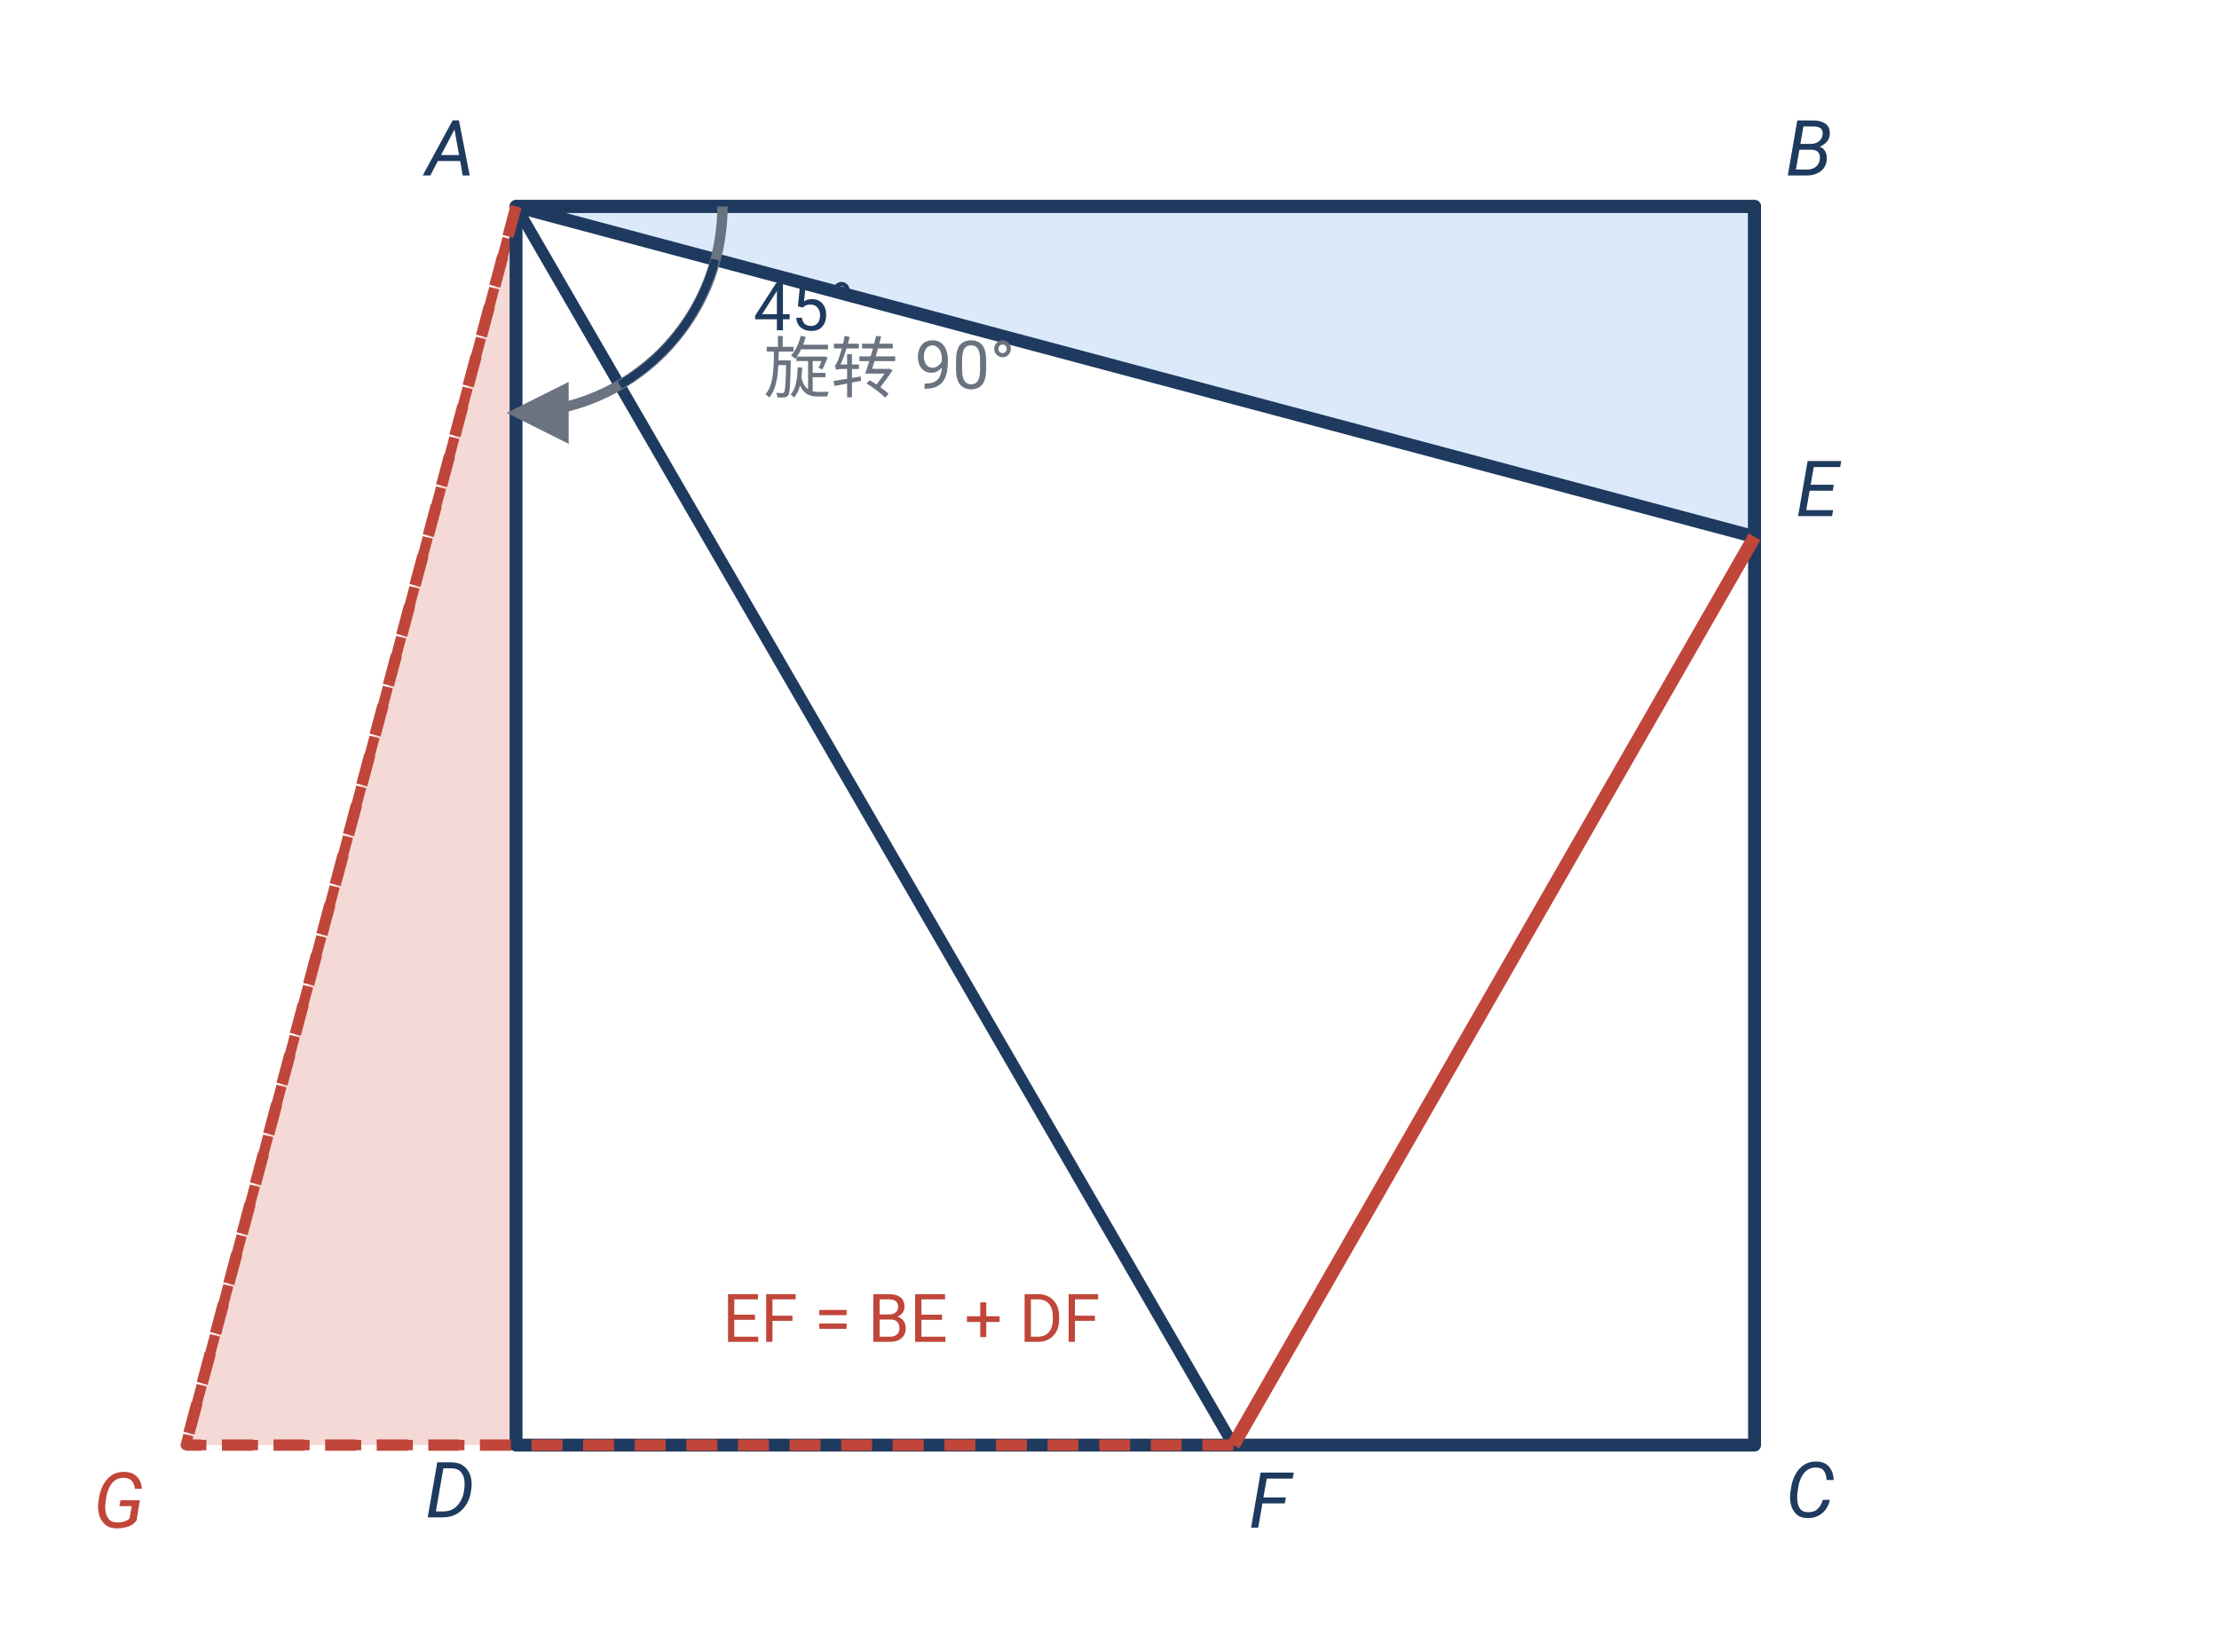
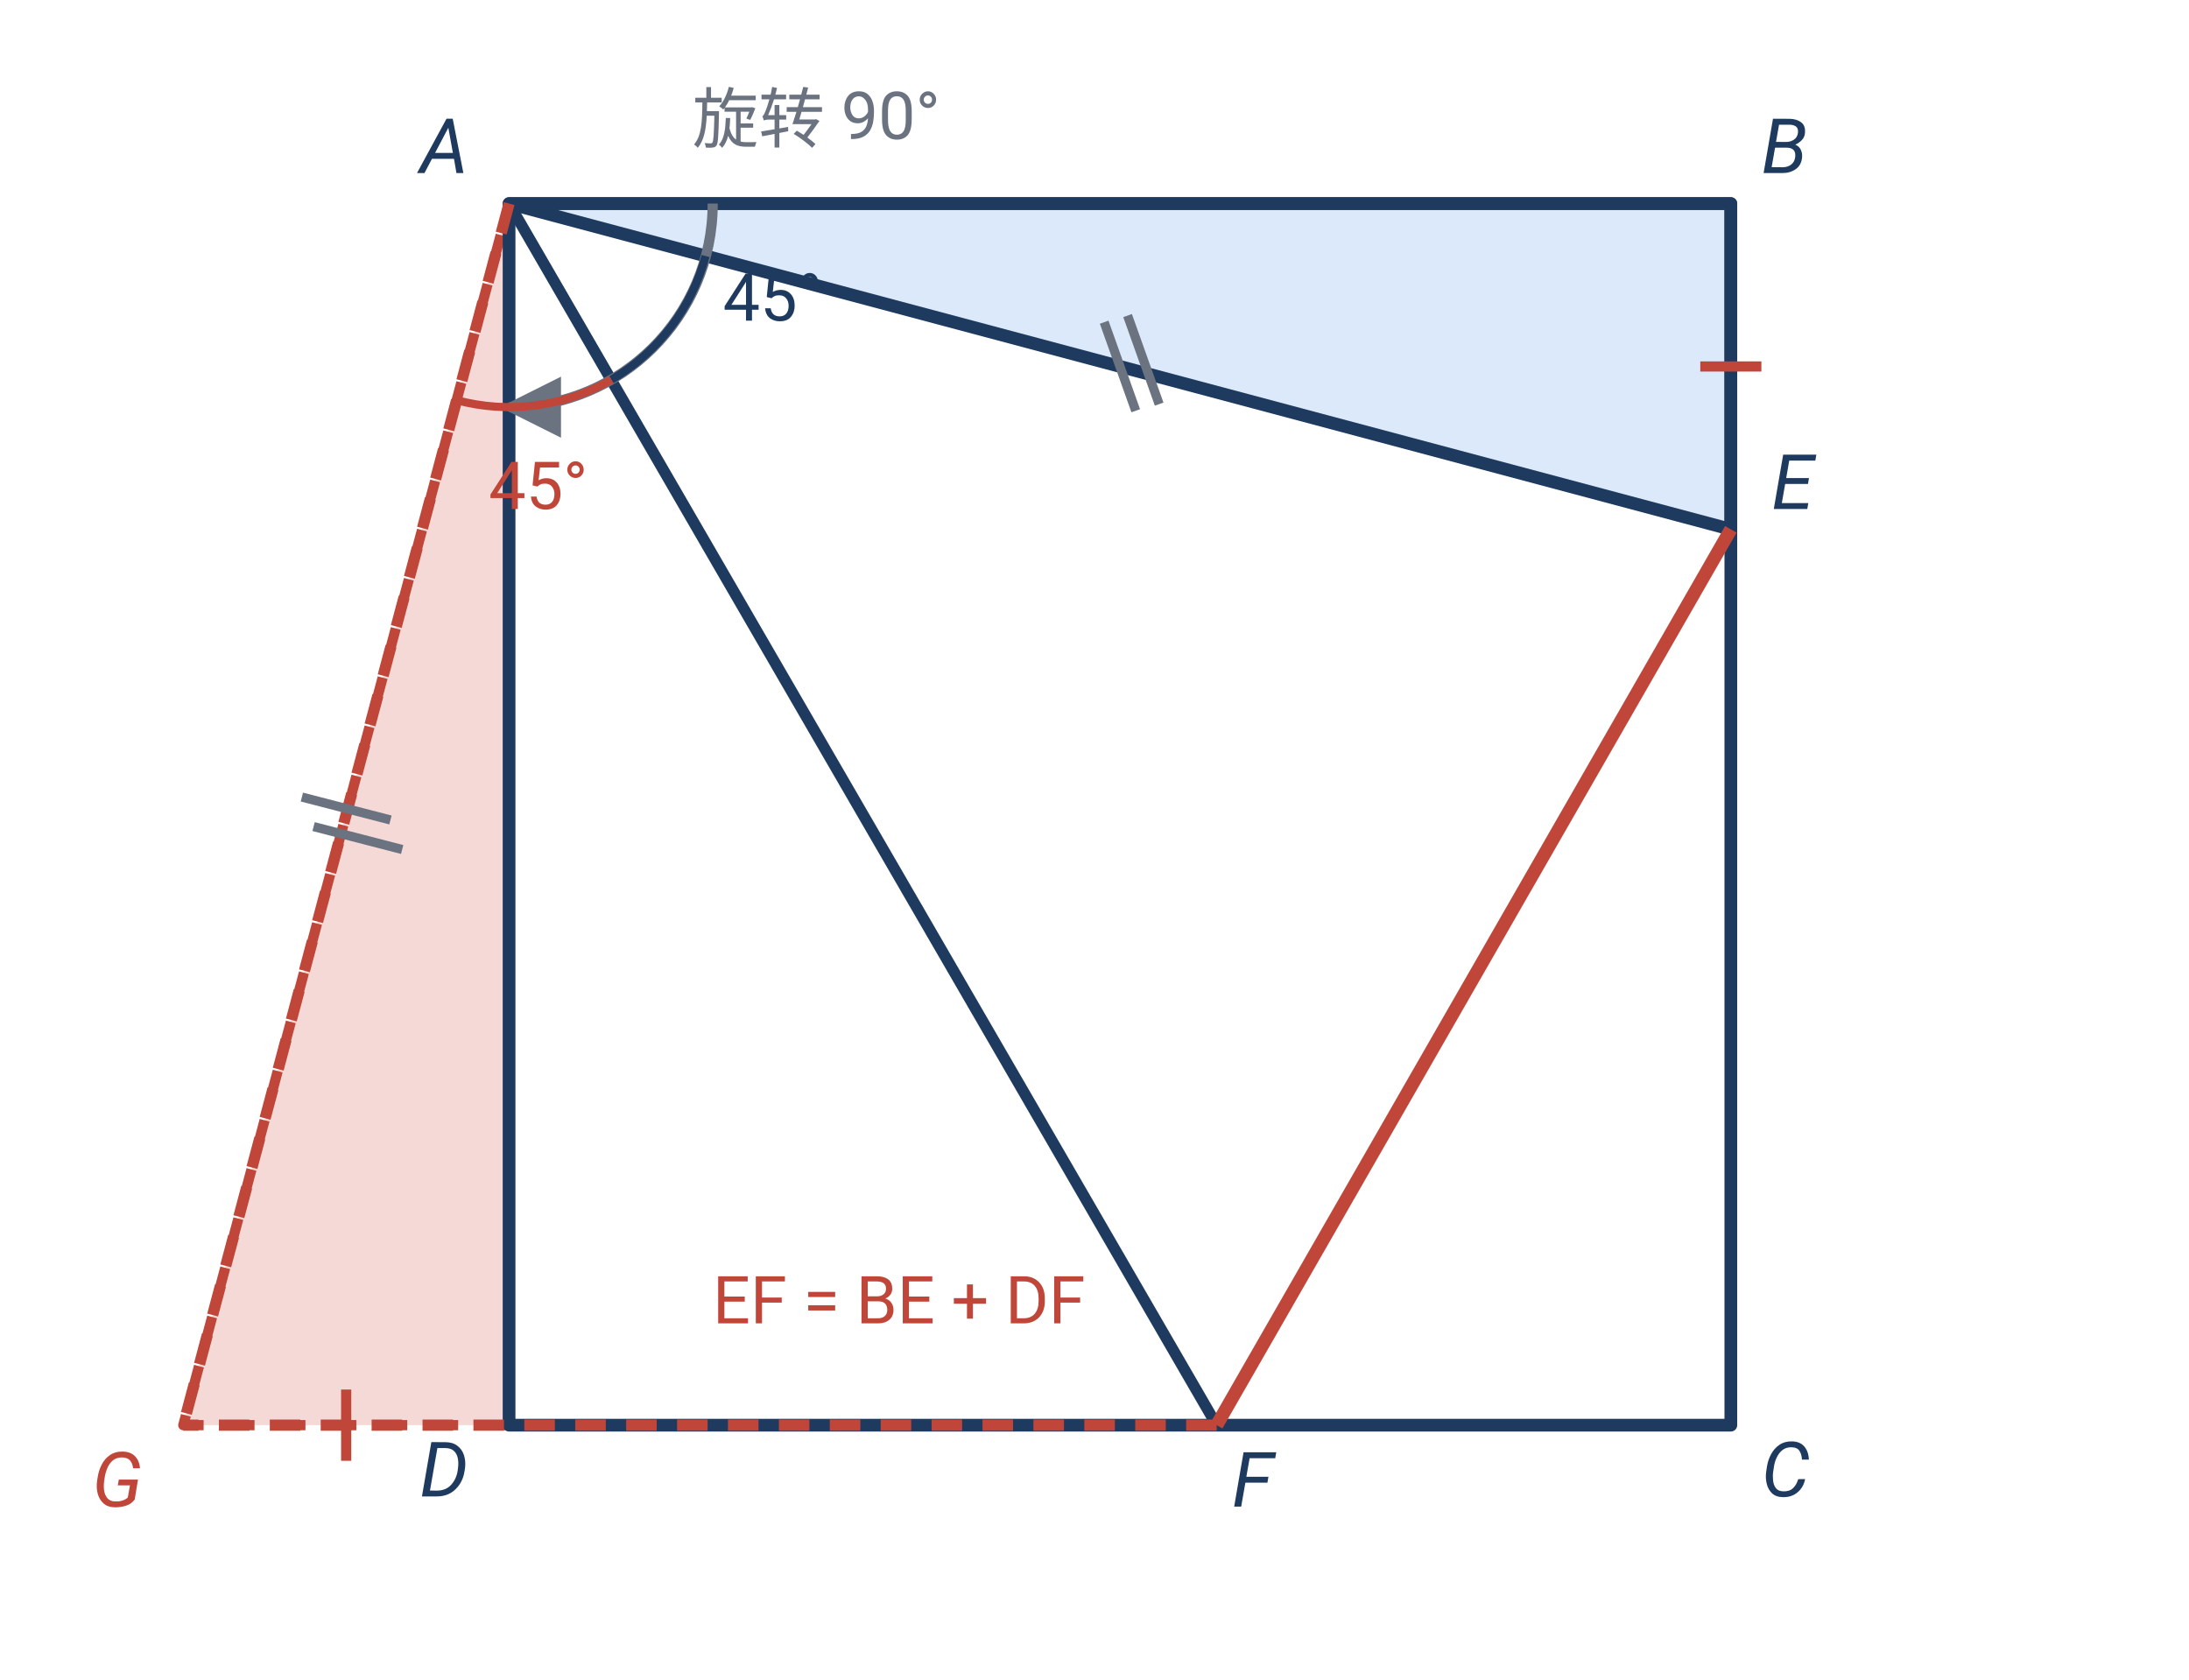
- <svg xmlns="http://www.w3.org/2000/svg" viewBox="10 40 430 320" text-rendering="geometricPrecision" font-family="ui-sans-serif, system-ui, -apple-system, 'Segoe UI', Roboto, 'PingFang SC', 'Microsoft YaHei', sans-serif">
+ <svg xmlns="http://www.w3.org/2000/svg" viewBox="10 40 430 330" text-rendering="geometricPrecision" font-family="ui-sans-serif, system-ui, -apple-system, 'Segoe UI', Roboto, 'PingFang SC', 'Microsoft YaHei', sans-serif">
  <defs>
    <marker id="arr" viewBox="0 0 10 10" refX="8.5" refY="5" markerWidth="6" markerHeight="6" orient="auto-start-reverse">
      <path d="M0,0 L10,5 L0,10 z" fill="#6b7280" />
    </marker>
  </defs>
  <polygon points="110,80 110,320 46,320" fill="#f4d9d6" stroke="#c0463a" stroke-width="2" stroke-dasharray="6 4" stroke-linejoin="round" />
  <polygon points="110,80 350,80 350,144" fill="#dbe9fb" stroke="#1f3a5f" stroke-width="2.5" stroke-linejoin="round" />
  <polygon points="110,80 350,80 350,320 110,320" fill="none" stroke="#1f3a5f" stroke-width="2.5" stroke-linejoin="round" />
  <line x1="110" y1="80" x2="350" y2="144" stroke="#1f3a5f" stroke-width="2.2" />
  <line x1="110" y1="80" x2="249" y2="320" stroke="#1f3a5f" stroke-width="2.2" />
  <line x1="110" y1="80" x2="46" y2="320" stroke="#c0463a" stroke-width="2.2" stroke-dasharray="6 4" />
  <line x1="350" y1="144" x2="249" y2="320" stroke="#c0463a" stroke-width="2.6" />
  <line x1="249" y1="320" x2="46" y2="320" stroke="#c0463a" stroke-width="2.2" stroke-dasharray="6 4" />
+   <line x1="344" y1="112" x2="356" y2="112" stroke="#c0463a" stroke-width="2" />
+   <line x1="78" y1="313" x2="78" y2="327" stroke="#c0463a" stroke-width="2" />
+   <line x1="226.9" y1="103.3" x2="233.1" y2="120.7" stroke="#6b7280" stroke-width="1.8" />
+   <line x1="231.5" y1="102" x2="237.7" y2="119.4" stroke="#6b7280" stroke-width="1.8" />
+   <line x1="69.3" y1="196.6" x2="86.7" y2="201.1" stroke="#6b7280" stroke-width="1.8" />
+   <line x1="71.6" y1="202.4" x2="89" y2="206.9" stroke="#6b7280" stroke-width="1.8" />
  <path d="M150,80 A40,40 0 0 1 110,120" fill="none" stroke="#6b7280" stroke-width="2" marker-end="url(#arr)" />
-   <text x="158" y="116" fill="#6b7280" font-size="13">旋转 90°</text>
+   <text x="146" y="68" fill="#6b7280" font-size="13">旋转 90°</text>
  <path d="M148.6,90.3 A40,40 0 0 1 130.1,114.6" fill="none" stroke="#1f3a5f" stroke-width="1.6" />
-   <text x="156" y="104" fill="#1f3a5f" font-size="13">45°</text>
+   <text x="152" y="103" fill="#1f3a5f" font-size="13">45°</text>
+   <path d="M130.1,114.6 A40,40 0 0 1 99.6,118.6" fill="none" stroke="#c0463a" stroke-width="1.6" />
+   <text x="106" y="140" fill="#c0463a" font-size="13">45°</text>
  <text x="102" y="74" text-anchor="end" fill="#1f3a5f" font-size="15" font-style="italic">A</text>
  <text x="356" y="74" fill="#1f3a5f" font-size="15" font-style="italic">B</text>
  <text x="356" y="334" fill="#1f3a5f" font-size="15" font-style="italic">C</text>
  <text x="102" y="334" text-anchor="end" fill="#1f3a5f" font-size="15" font-style="italic">D</text>
  <text x="358" y="140" fill="#1f3a5f" font-size="15" font-style="italic">E</text>
  <text x="252" y="336" fill="#1f3a5f" font-size="15" font-style="italic">F</text>
  <text x="38" y="336" text-anchor="end" fill="#c0463a" font-size="15" font-style="italic">G</text>
  <text x="150" y="300" fill="#c0463a" font-size="13">EF = BE + DF</text>
</svg>
